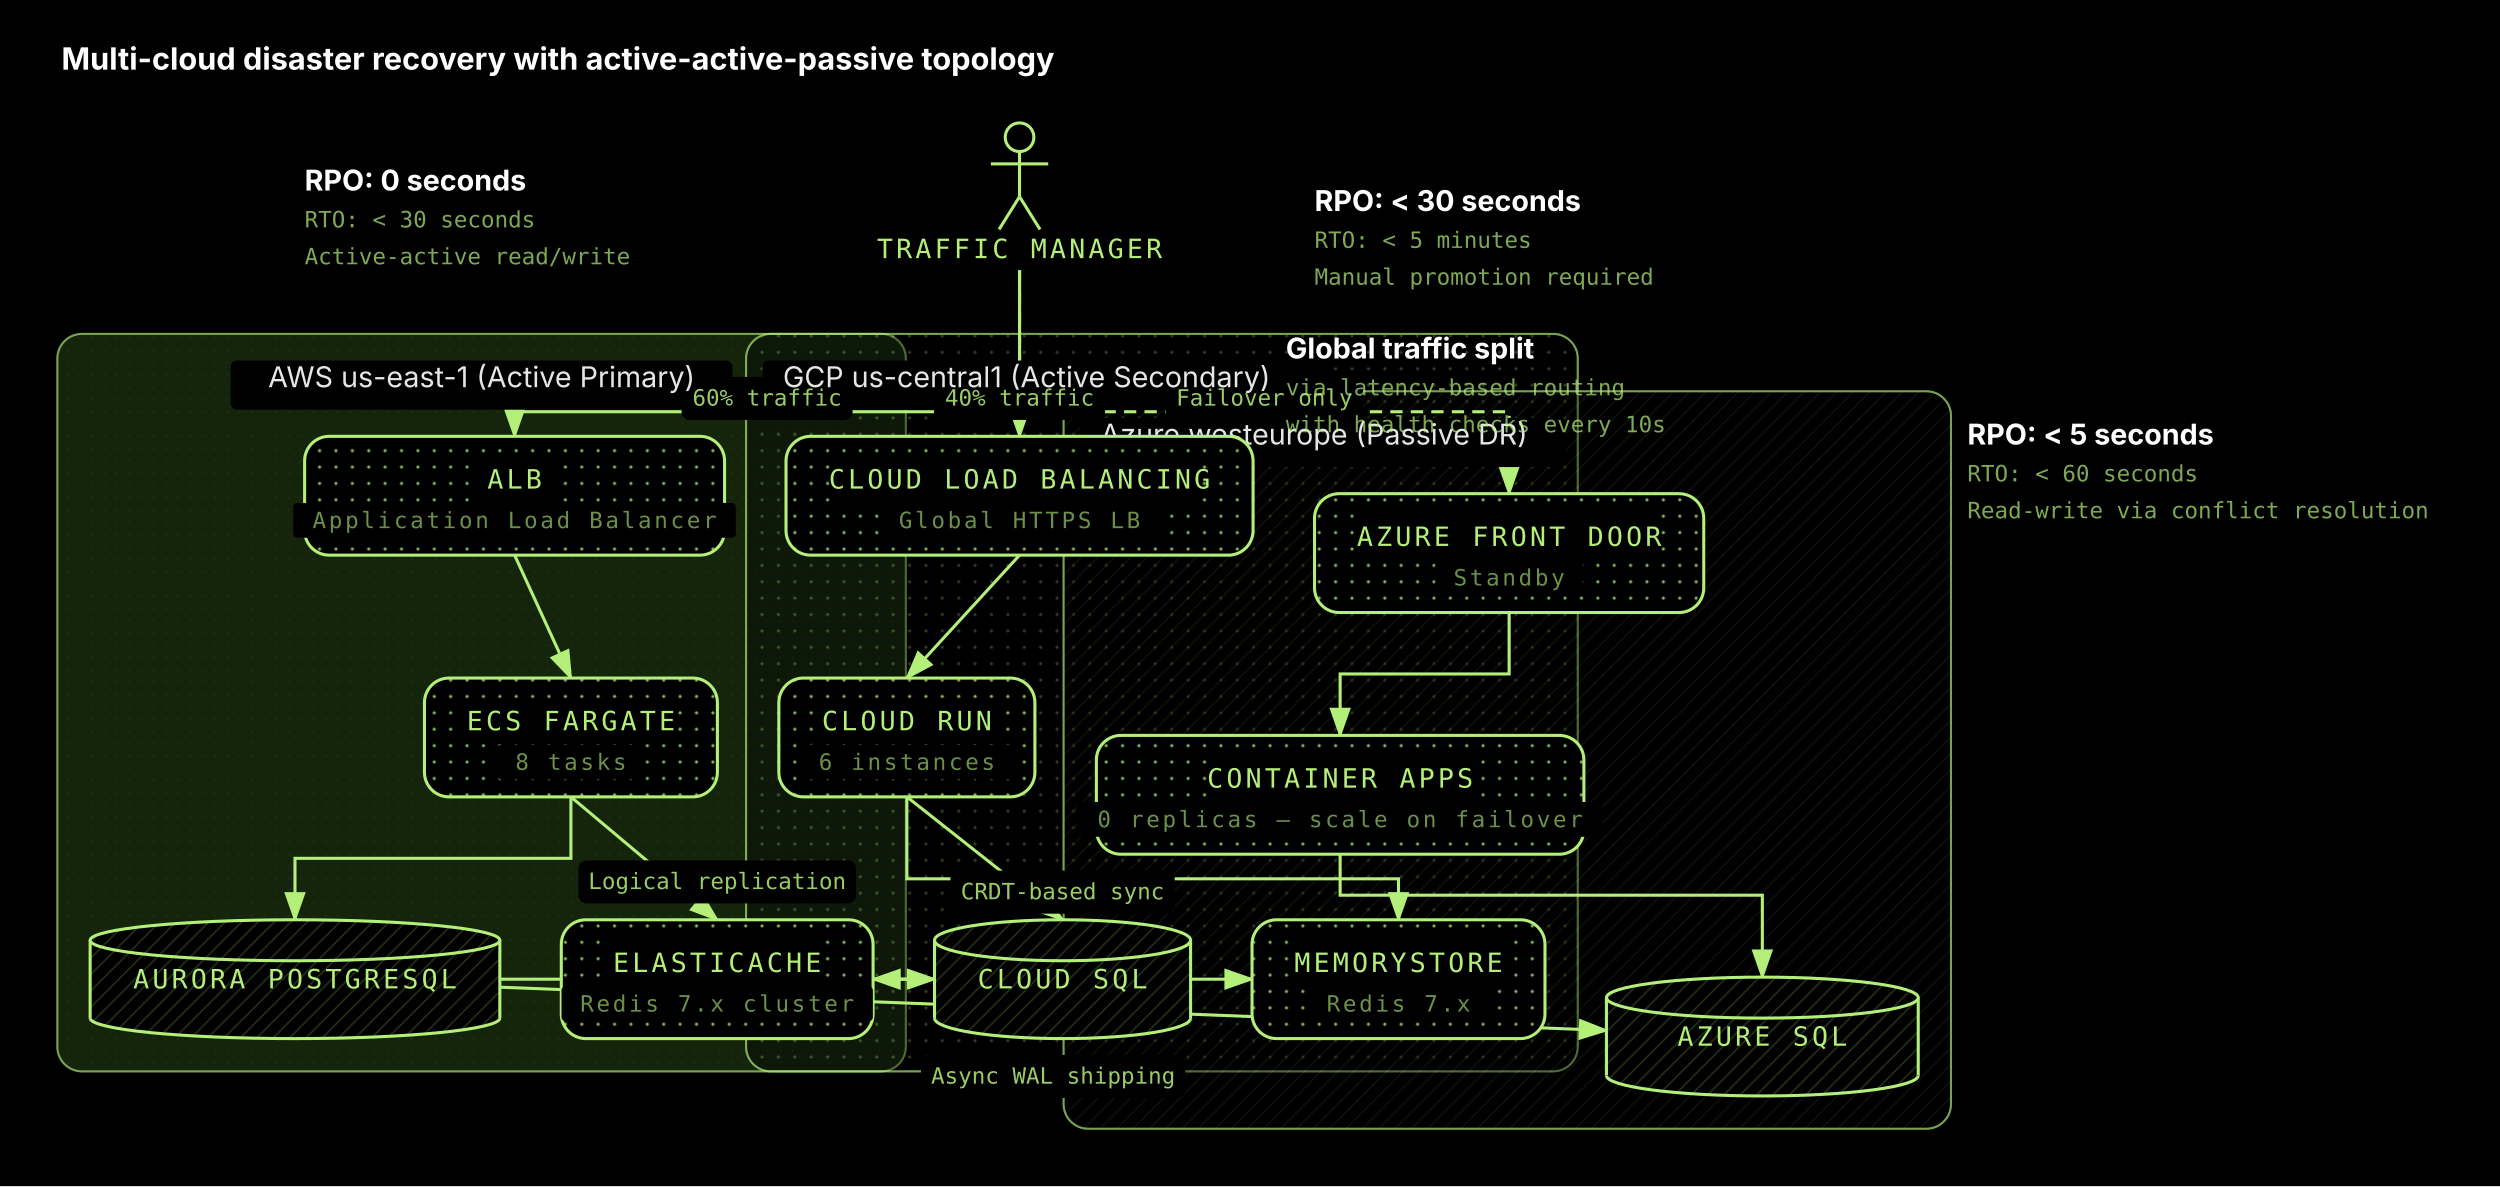
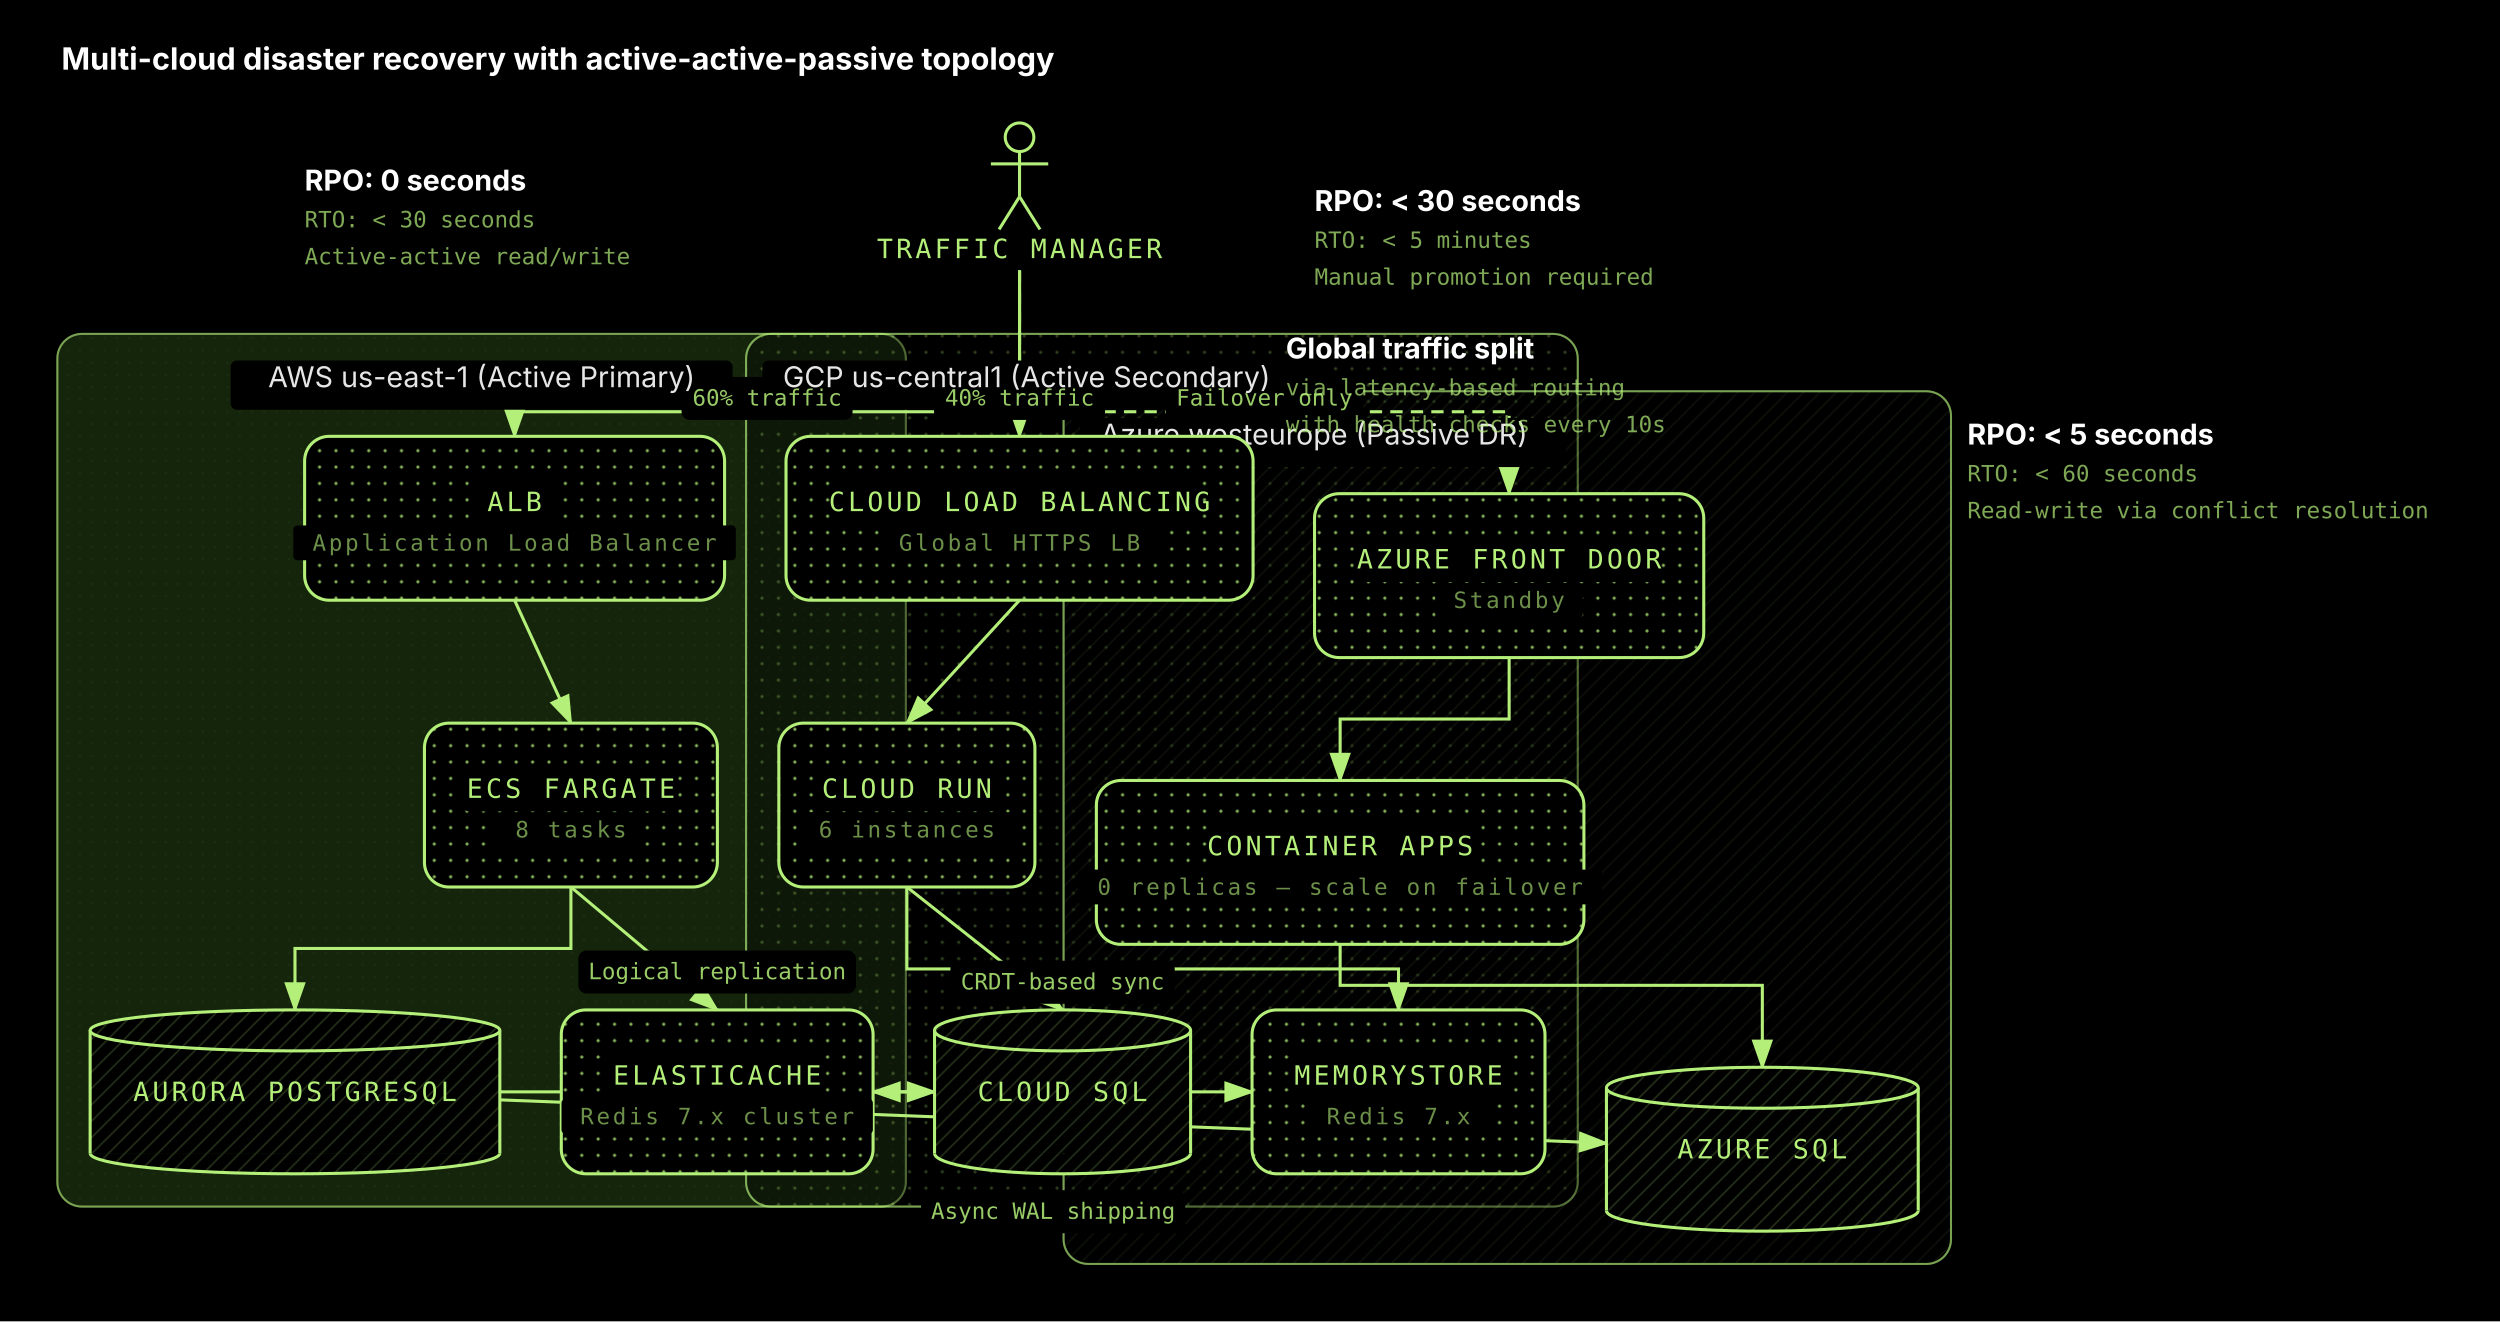
- <svg xmlns="http://www.w3.org/2000/svg" viewBox="0 0 1220.4 579" width="1220.4" height="579">
+ <svg xmlns="http://www.w3.org/2000/svg" viewBox="0 0 1220.4 645" width="1220.4" height="645">
  <defs>
    <pattern id="dotgrid" width="8" height="8" patternUnits="userSpaceOnUse">
      <rect width="8" height="8" fill="#000000" />
      <circle cx="4" cy="4" r="0.8" fill="#b4f079" opacity="0.7" />
    </pattern>
    <pattern id="crosshatch" width="8" height="8" patternUnits="userSpaceOnUse">
      <rect width="8" height="8" fill="#000000" />
      <path d="M0 8L8 0M-1 1L1 -1M7 9L9 7" stroke="#b4f079" stroke-width="0.8" opacity="0.2" />
    </pattern>
    <pattern id="hero" width="6" height="6" patternUnits="userSpaceOnUse">
      <rect width="6" height="6" fill="#3d6b23" />
      <circle cx="3" cy="3" r="0.6" fill="#5a9a35" opacity="0.5" />
    </pattern>
    <marker id="arrowhead" markerWidth="10" markerHeight="7" refX="9" refY="3.5" orient="auto" markerUnits="strokeWidth">
      <polygon points="0 0, 10 3.5, 0 7" fill="#b4f079" />
    </marker>
    <marker id="arrowhead-reverse" markerWidth="10" markerHeight="7" refX="1" refY="3.5" orient="auto" markerUnits="strokeWidth">
      <polygon points="10 0, 0 3.5, 10 7" fill="#b4f079" />
    </marker>
  </defs>
  <rect width="100%" height="100%" fill="#000000" />
  <g class="diagram">
    <text x="30" y="34" font-family="'Inter', 'Helvetica Neue', Arial, sans-serif" font-size="15" fill="#ffffff" font-weight="700">Multi-cloud disaster recovery with active-active-passive topology</text>
-     <rect x="28" y="163" width="414.2" height="360" rx="12" fill="url(#hero)" stroke="#b4f079" stroke-width="1" opacity="0.35" />
-     <rect x="28" y="163" width="414.2" height="360" rx="12" fill="none" stroke="#b4f079" stroke-width="1" opacity="0.5" />
-     <rect x="364.2" y="163" width="406" height="360" rx="12" fill="url(#dotgrid)" stroke="#b4f079" stroke-width="1" opacity="0.35" />
-     <rect x="364.2" y="163" width="406" height="360" rx="12" fill="none" stroke="#b4f079" stroke-width="1" opacity="0.5" />
-     <rect x="519.2" y="191" width="433.2" height="360" rx="12" fill="url(#crosshatch)" stroke="#b4f079" stroke-width="1" opacity="0.35" />
-     <rect x="519.2" y="191" width="433.2" height="360" rx="12" fill="none" stroke="#b4f079" stroke-width="1" opacity="0.5" />
+     <rect x="28" y="163" width="414.2" height="426" rx="12" fill="url(#hero)" stroke="#b4f079" stroke-width="1" opacity="0.35" />
+     <rect x="28" y="163" width="414.2" height="426" rx="12" fill="none" stroke="#b4f079" stroke-width="1" opacity="0.5" />
+     <rect x="364.2" y="163" width="406" height="426" rx="12" fill="url(#dotgrid)" stroke="#b4f079" stroke-width="1" opacity="0.35" />
+     <rect x="364.2" y="163" width="406" height="426" rx="12" fill="none" stroke="#b4f079" stroke-width="1" opacity="0.5" />
+     <rect x="519.2" y="191" width="433.2" height="426" rx="12" fill="url(#crosshatch)" stroke="#b4f079" stroke-width="1" opacity="0.35" />
+     <rect x="519.2" y="191" width="433.2" height="426" rx="12" fill="none" stroke="#b4f079" stroke-width="1" opacity="0.5" />
    <polyline points="497.7,132 497.7,201 251.2,201 251.2,213" fill="none" stroke="#b4f079" stroke-width="1.5" marker-end="url(#arrowhead)" />
    <line x1="497.7" y1="132" x2="497.7" y2="213" stroke="#b4f079" stroke-width="1.5" marker-end="url(#arrowhead)" />
    <polyline points="497.7,132 497.7,201 736.7,201 736.7,241" fill="none" stroke="#b4f079" stroke-width="1.5" stroke-dasharray="6 4" marker-end="url(#arrowhead)" />
-     <line x1="244" y1="478" x2="456.2" y2="478" stroke="#b4f079" stroke-width="1.5" marker-end="url(#arrowhead)" />
-     <line x1="244" y1="481.909" x2="784.2" y2="503.025" stroke="#b4f079" stroke-width="1.5" marker-end="url(#arrowhead)" />
-     <line x1="426.2" y1="478" x2="611.2" y2="478" stroke="#b4f079" stroke-width="1.5" marker-start="url(#arrowhead-reverse)" marker-end="url(#arrowhead)" />
-     <line x1="251.2" y1="271" x2="278.7" y2="331" stroke="#b4f079" stroke-width="1.5" marker-end="url(#arrowhead)" />
-     <polyline points="278.7,389 278.7,419 144,419 144,449" fill="none" stroke="#b4f079" stroke-width="1.5" marker-end="url(#arrowhead)" />
-     <line x1="278.7" y1="389" x2="350.1" y2="449" stroke="#b4f079" stroke-width="1.5" marker-end="url(#arrowhead)" />
-     <line x1="497.7" y1="271" x2="442.7" y2="331" stroke="#b4f079" stroke-width="1.5" marker-end="url(#arrowhead)" />
-     <line x1="442.7" y1="389" x2="518.7" y2="449" stroke="#b4f079" stroke-width="1.5" marker-end="url(#arrowhead)" />
-     <polyline points="442.7,389 442.7,429 682.7,429 682.7,449" fill="none" stroke="#b4f079" stroke-width="1.5" marker-end="url(#arrowhead)" />
-     <polyline points="736.7,299 736.7,329 654.2,329 654.2,359" fill="none" stroke="#b4f079" stroke-width="1.5" marker-end="url(#arrowhead)" />
-     <polyline points="654.2,417 654.2,437 860.3,437 860.3,477" fill="none" stroke="#b4f079" stroke-width="1.5" marker-end="url(#arrowhead)" />
+     <line x1="244" y1="533" x2="456.2" y2="533" stroke="#b4f079" stroke-width="1.5" marker-end="url(#arrowhead)" />
+     <line x1="244" y1="536.909" x2="784.2" y2="558.025" stroke="#b4f079" stroke-width="1.5" marker-end="url(#arrowhead)" />
+     <line x1="426.2" y1="533" x2="611.2" y2="533" stroke="#b4f079" stroke-width="1.5" marker-start="url(#arrowhead-reverse)" marker-end="url(#arrowhead)" />
+     <line x1="251.2" y1="293" x2="278.7" y2="353" stroke="#b4f079" stroke-width="1.5" marker-end="url(#arrowhead)" />
+     <polyline points="278.7,433 278.7,463 144,463 144,493" fill="none" stroke="#b4f079" stroke-width="1.5" marker-end="url(#arrowhead)" />
+     <line x1="278.7" y1="433" x2="350.1" y2="493" stroke="#b4f079" stroke-width="1.5" marker-end="url(#arrowhead)" />
+     <line x1="497.7" y1="293" x2="442.7" y2="353" stroke="#b4f079" stroke-width="1.5" marker-end="url(#arrowhead)" />
+     <line x1="442.7" y1="433" x2="518.7" y2="493" stroke="#b4f079" stroke-width="1.5" marker-end="url(#arrowhead)" />
+     <polyline points="442.7,433 442.7,473 682.7,473 682.7,493" fill="none" stroke="#b4f079" stroke-width="1.5" marker-end="url(#arrowhead)" />
+     <polyline points="736.7,321 736.7,351 654.2,351 654.2,381" fill="none" stroke="#b4f079" stroke-width="1.5" marker-end="url(#arrowhead)" />
+     <polyline points="654.2,461 654.2,481 860.3,481 860.3,521" fill="none" stroke="#b4f079" stroke-width="1.5" marker-end="url(#arrowhead)" />
    <rect x="332.7" y="184" width="83.5" height="21" rx="4" fill="#000000" />
    <rect x="455.95" y="184" width="83.5" height="21" rx="4" fill="#000000" />
    <rect x="568.95" y="184" width="96.5" height="21" rx="4" fill="#000000" />
-     <rect x="282.35" y="420" width="135.5" height="21" rx="4" fill="#000000" />
-     <rect x="449.6" y="515" width="129" height="21" rx="4" fill="#000000" />
-     <rect x="463.95" y="425" width="109.5" height="21" rx="4" fill="#000000" />
+     <rect x="282.35" y="464" width="135.5" height="21" rx="4" fill="#000000" />
+     <rect x="449.6" y="581" width="129" height="21" rx="4" fill="#000000" />
+     <rect x="463.95" y="469" width="109.5" height="21" rx="4" fill="#000000" />
    <rect x="112.6" y="176" width="245" height="24" fill="#000000" rx="3" />
    <text x="235.1" y="189" font-family="'Inter', 'Helvetica Neue', Arial, sans-serif" font-size="14" fill="#ffffff" opacity="0.9" text-anchor="middle">AWS us-east-1 (Active Primary)</text>
    <rect x="372.2" y="176" width="275" height="24" fill="#000000" rx="3" />
    <text x="382.2" y="189" font-family="'Inter', 'Helvetica Neue', Arial, sans-serif" font-size="14" fill="#ffffff" opacity="0.9" text-anchor="start">GCP us-central1 (Active Secondary)</text>
    <rect x="527.2" y="204" width="237.5" height="24" fill="#000000" rx="3" />
    <text x="537.2" y="217" font-family="'Inter', 'Helvetica Neue', Arial, sans-serif" font-size="14" fill="#ffffff" opacity="0.9" text-anchor="start">Azure westeurope (Passive DR)</text>
    <circle cx="497.7" cy="67" r="7" fill="none" stroke="#b4f079" stroke-width="1.5" />
    <line x1="497.7" y1="74" x2="497.7" y2="96" stroke="#b4f079" stroke-width="1.5" />
    <line x1="483.7" y1="80" x2="511.7" y2="80" stroke="#b4f079" stroke-width="1.5" />
    <line x1="497.7" y1="96" x2="487.7" y2="112" stroke="#b4f079" stroke-width="1.5" />
    <line x1="497.7" y1="96" x2="507.7" y2="112" stroke="#b4f079" stroke-width="1.5" />
    <text x="497.7" y="126" font-family="'JetBrains Mono', 'Fira Code', 'SF Mono', 'Cascadia Code', monospace" font-size="13" fill="#b4f079" text-anchor="middle" letter-spacing="0.12em">TRAFFIC MANAGER</text>
-     <rect x="148.7" y="213" width="205" height="58" rx="12" fill="url(#dotgrid)" stroke="#b4f079" stroke-width="1.5" />
-     <rect x="231.2" y="222.9" width="40" height="22.2" fill="#000000" rx="2" />
-     <text x="251.2" y="234" font-family="'JetBrains Mono', 'Fira Code', 'SF Mono', 'Cascadia Code', monospace" font-size="13" fill="#b4f079" text-anchor="middle" dominant-baseline="central" letter-spacing="0.12em">ALB</text>
-     <rect x="143.2" y="245.5" width="216" height="17" fill="#000000" rx="2" />
-     <text x="251.2" y="254" font-family="'JetBrains Mono', 'Fira Code', 'SF Mono', 'Cascadia Code', monospace" font-size="11" fill="#b4f079" opacity="0.6" text-anchor="middle" dominant-baseline="central" letter-spacing="0.12em">Application Load Balancer</text>
-     <rect x="207.2" y="331" width="143" height="58" rx="12" fill="url(#dotgrid)" stroke="#b4f079" stroke-width="1.5" />
-     <rect x="226.7" y="340.9" width="104" height="22.2" fill="#000000" rx="2" />
-     <text x="278.7" y="352" font-family="'JetBrains Mono', 'Fira Code', 'SF Mono', 'Cascadia Code', monospace" font-size="13" fill="#b4f079" text-anchor="middle" dominant-baseline="central" letter-spacing="0.12em">ECS FARGATE</text>
-     <rect x="242.7" y="363.5" width="72" height="17" fill="#000000" rx="2" />
-     <text x="278.7" y="372" font-family="'JetBrains Mono', 'Fira Code', 'SF Mono', 'Cascadia Code', monospace" font-size="11" fill="#b4f079" opacity="0.6" text-anchor="middle" dominant-baseline="central" letter-spacing="0.12em">8 tasks</text>
-     <rect x="44" y="459" width="200" height="38" fill="url(#crosshatch)" stroke="none" />
-     <line x1="44" y1="459" x2="44" y2="497" stroke="#b4f079" stroke-width="1.5" />
-     <line x1="244" y1="459" x2="244" y2="497" stroke="#b4f079" stroke-width="1.5" />
-     <ellipse cx="144" cy="459" rx="100" ry="10" fill="url(#crosshatch)" stroke="#b4f079" stroke-width="1.5" />
-     <path d="M44,497 A100,10 0 0,0 244,497" fill="url(#crosshatch)" stroke="#b4f079" stroke-width="1.5" />
-     <text x="144" y="478" font-family="'JetBrains Mono', 'Fira Code', 'SF Mono', 'Cascadia Code', monospace" font-size="13" fill="#b4f079" text-anchor="middle" dominant-baseline="central" letter-spacing="0.12em">AURORA POSTGRESQL</text>
-     <rect x="274" y="449" width="152.2" height="58" rx="12" fill="url(#dotgrid)" stroke="#b4f079" stroke-width="1.5" />
-     <rect x="298.1" y="458.9" width="104" height="22.2" fill="#000000" rx="2" />
-     <text x="350.1" y="470" font-family="'JetBrains Mono', 'Fira Code', 'SF Mono', 'Cascadia Code', monospace" font-size="13" fill="#b4f079" text-anchor="middle" dominant-baseline="central" letter-spacing="0.12em">ELASTICACHE</text>
-     <rect x="274.1" y="481.5" width="152" height="17" fill="#000000" rx="2" />
-     <text x="350.1" y="490" font-family="'JetBrains Mono', 'Fira Code', 'SF Mono', 'Cascadia Code', monospace" font-size="11" fill="#b4f079" opacity="0.6" text-anchor="middle" dominant-baseline="central" letter-spacing="0.12em">Redis 7.x cluster</text>
-     <rect x="383.7" y="213" width="228" height="58" rx="12" fill="url(#dotgrid)" stroke="#b4f079" stroke-width="1.5" />
-     <rect x="409.7" y="222.9" width="176" height="22.2" fill="#000000" rx="2" />
-     <text x="497.7" y="234" font-family="'JetBrains Mono', 'Fira Code', 'SF Mono', 'Cascadia Code', monospace" font-size="13" fill="#b4f079" text-anchor="middle" dominant-baseline="central" letter-spacing="0.12em">CLOUD LOAD BALANCING</text>
-     <rect x="429.7" y="245.5" width="136" height="17" fill="#000000" rx="2" />
-     <text x="497.7" y="254" font-family="'JetBrains Mono', 'Fira Code', 'SF Mono', 'Cascadia Code', monospace" font-size="11" fill="#b4f079" opacity="0.6" text-anchor="middle" dominant-baseline="central" letter-spacing="0.12em">Global HTTPS LB</text>
-     <rect x="380.2" y="331" width="125" height="58" rx="12" fill="url(#dotgrid)" stroke="#b4f079" stroke-width="1.5" />
-     <rect x="398.7" y="340.9" width="88" height="22.2" fill="#000000" rx="2" />
-     <text x="442.7" y="352" font-family="'JetBrains Mono', 'Fira Code', 'SF Mono', 'Cascadia Code', monospace" font-size="13" fill="#b4f079" text-anchor="middle" dominant-baseline="central" letter-spacing="0.12em">CLOUD RUN</text>
-     <rect x="390.7" y="363.5" width="104" height="17" fill="#000000" rx="2" />
-     <text x="442.7" y="372" font-family="'JetBrains Mono', 'Fira Code', 'SF Mono', 'Cascadia Code', monospace" font-size="11" fill="#b4f079" opacity="0.6" text-anchor="middle" dominant-baseline="central" letter-spacing="0.12em">6 instances</text>
-     <rect x="456.2" y="459" width="125" height="38" fill="url(#crosshatch)" stroke="none" />
-     <line x1="456.2" y1="459" x2="456.2" y2="497" stroke="#b4f079" stroke-width="1.5" />
-     <line x1="581.2" y1="459" x2="581.2" y2="497" stroke="#b4f079" stroke-width="1.5" />
-     <ellipse cx="518.7" cy="459" rx="62.5" ry="10" fill="url(#crosshatch)" stroke="#b4f079" stroke-width="1.5" />
-     <path d="M456.2,497 A62.5,10 0 0,0 581.2,497" fill="url(#crosshatch)" stroke="#b4f079" stroke-width="1.5" />
-     <text x="518.7" y="478" font-family="'JetBrains Mono', 'Fira Code', 'SF Mono', 'Cascadia Code', monospace" font-size="13" fill="#b4f079" text-anchor="middle" dominant-baseline="central" letter-spacing="0.12em">CLOUD SQL</text>
-     <rect x="611.2" y="449" width="143" height="58" rx="12" fill="url(#dotgrid)" stroke="#b4f079" stroke-width="1.5" />
-     <rect x="630.7" y="458.9" width="104" height="22.2" fill="#000000" rx="2" />
-     <text x="682.7" y="470" font-family="'JetBrains Mono', 'Fira Code', 'SF Mono', 'Cascadia Code', monospace" font-size="13" fill="#b4f079" text-anchor="middle" dominant-baseline="central" letter-spacing="0.12em">MEMORYSTORE</text>
-     <rect x="638.7" y="481.5" width="88" height="17" fill="#000000" rx="2" />
-     <text x="682.7" y="490" font-family="'JetBrains Mono', 'Fira Code', 'SF Mono', 'Cascadia Code', monospace" font-size="11" fill="#b4f079" opacity="0.6" text-anchor="middle" dominant-baseline="central" letter-spacing="0.12em">Redis 7.x</text>
-     <rect x="641.7" y="241" width="190" height="58" rx="12" fill="url(#dotgrid)" stroke="#b4f079" stroke-width="1.5" />
-     <rect x="664.7" y="250.9" width="144" height="22.2" fill="#000000" rx="2" />
-     <text x="736.7" y="262" font-family="'JetBrains Mono', 'Fira Code', 'SF Mono', 'Cascadia Code', monospace" font-size="13" fill="#b4f079" text-anchor="middle" dominant-baseline="central" letter-spacing="0.12em">AZURE FRONT DOOR</text>
-     <rect x="700.7" y="273.5" width="72" height="17" fill="#000000" rx="2" />
-     <text x="736.7" y="282" font-family="'JetBrains Mono', 'Fira Code', 'SF Mono', 'Cascadia Code', monospace" font-size="11" fill="#b4f079" opacity="0.6" text-anchor="middle" dominant-baseline="central" letter-spacing="0.12em">Standby</text>
-     <rect x="535.2" y="359" width="238" height="58" rx="12" fill="url(#dotgrid)" stroke="#b4f079" stroke-width="1.5" />
-     <rect x="590.2" y="368.9" width="128" height="22.2" fill="#000000" rx="2" />
-     <text x="654.2" y="380" font-family="'JetBrains Mono', 'Fira Code', 'SF Mono', 'Cascadia Code', monospace" font-size="13" fill="#b4f079" text-anchor="middle" dominant-baseline="central" letter-spacing="0.12em">CONTAINER APPS</text>
-     <rect x="526.2" y="391.5" width="256" height="17" fill="#000000" rx="2" />
-     <text x="654.2" y="400" font-family="'JetBrains Mono', 'Fira Code', 'SF Mono', 'Cascadia Code', monospace" font-size="11" fill="#b4f079" opacity="0.6" text-anchor="middle" dominant-baseline="central" letter-spacing="0.12em">0 replicas — scale on failover</text>
-     <rect x="784.2" y="487" width="152.2" height="38" fill="url(#crosshatch)" stroke="none" />
-     <line x1="784.2" y1="487" x2="784.2" y2="525" stroke="#b4f079" stroke-width="1.5" />
-     <line x1="936.4" y1="487" x2="936.4" y2="525" stroke="#b4f079" stroke-width="1.5" />
-     <ellipse cx="860.3" cy="487" rx="76.1" ry="10" fill="url(#crosshatch)" stroke="#b4f079" stroke-width="1.5" />
-     <path d="M784.2,525 A76.1,10 0 0,0 936.4,525" fill="url(#crosshatch)" stroke="#b4f079" stroke-width="1.5" />
-     <text x="860.3" y="506" font-family="'JetBrains Mono', 'Fira Code', 'SF Mono', 'Cascadia Code', monospace" font-size="13" fill="#b4f079" text-anchor="middle" dominant-baseline="central" letter-spacing="0.12em">AZURE SQL</text>
+     <rect x="148.7" y="213" width="205" height="80" rx="12" fill="url(#dotgrid)" stroke="#b4f079" stroke-width="1.5" />
+     <rect x="231.2" y="233.9" width="40" height="22.2" fill="#000000" rx="2" />
+     <text x="251.2" y="245" font-family="'JetBrains Mono', 'Fira Code', 'SF Mono', 'Cascadia Code', monospace" font-size="13" fill="#b4f079" text-anchor="middle" dominant-baseline="central" letter-spacing="0.12em">ALB</text>
+     <rect x="143.2" y="256.5" width="216" height="17" fill="#000000" rx="2" />
+     <text x="251.2" y="265" font-family="'JetBrains Mono', 'Fira Code', 'SF Mono', 'Cascadia Code', monospace" font-size="11" fill="#b4f079" opacity="0.6" text-anchor="middle" dominant-baseline="central" letter-spacing="0.12em">Application Load Balancer</text>
+     <rect x="207.2" y="353" width="143" height="80" rx="12" fill="url(#dotgrid)" stroke="#b4f079" stroke-width="1.5" />
+     <rect x="226.7" y="373.9" width="104" height="22.2" fill="#000000" rx="2" />
+     <text x="278.7" y="385" font-family="'JetBrains Mono', 'Fira Code', 'SF Mono', 'Cascadia Code', monospace" font-size="13" fill="#b4f079" text-anchor="middle" dominant-baseline="central" letter-spacing="0.12em">ECS FARGATE</text>
+     <rect x="242.7" y="396.5" width="72" height="17" fill="#000000" rx="2" />
+     <text x="278.7" y="405" font-family="'JetBrains Mono', 'Fira Code', 'SF Mono', 'Cascadia Code', monospace" font-size="11" fill="#b4f079" opacity="0.6" text-anchor="middle" dominant-baseline="central" letter-spacing="0.12em">8 tasks</text>
+     <rect x="44" y="503" width="200" height="60" fill="url(#crosshatch)" stroke="none" />
+     <line x1="44" y1="503" x2="44" y2="563" stroke="#b4f079" stroke-width="1.5" />
+     <line x1="244" y1="503" x2="244" y2="563" stroke="#b4f079" stroke-width="1.5" />
+     <ellipse cx="144" cy="503" rx="100" ry="10" fill="url(#crosshatch)" stroke="#b4f079" stroke-width="1.5" />
+     <path d="M44,563 A100,10 0 0,0 244,563" fill="url(#crosshatch)" stroke="#b4f079" stroke-width="1.5" />
+     <text x="144" y="533" font-family="'JetBrains Mono', 'Fira Code', 'SF Mono', 'Cascadia Code', monospace" font-size="13" fill="#b4f079" text-anchor="middle" dominant-baseline="central" letter-spacing="0.12em">AURORA POSTGRESQL</text>
+     <rect x="274" y="493" width="152.2" height="80" rx="12" fill="url(#dotgrid)" stroke="#b4f079" stroke-width="1.5" />
+     <rect x="298.1" y="513.9" width="104" height="22.2" fill="#000000" rx="2" />
+     <text x="350.1" y="525" font-family="'JetBrains Mono', 'Fira Code', 'SF Mono', 'Cascadia Code', monospace" font-size="13" fill="#b4f079" text-anchor="middle" dominant-baseline="central" letter-spacing="0.12em">ELASTICACHE</text>
+     <rect x="274.1" y="536.5" width="152" height="17" fill="#000000" rx="2" />
+     <text x="350.1" y="545" font-family="'JetBrains Mono', 'Fira Code', 'SF Mono', 'Cascadia Code', monospace" font-size="11" fill="#b4f079" opacity="0.6" text-anchor="middle" dominant-baseline="central" letter-spacing="0.12em">Redis 7.x cluster</text>
+     <rect x="383.7" y="213" width="228" height="80" rx="12" fill="url(#dotgrid)" stroke="#b4f079" stroke-width="1.5" />
+     <rect x="409.7" y="233.9" width="176" height="22.2" fill="#000000" rx="2" />
+     <text x="497.7" y="245" font-family="'JetBrains Mono', 'Fira Code', 'SF Mono', 'Cascadia Code', monospace" font-size="13" fill="#b4f079" text-anchor="middle" dominant-baseline="central" letter-spacing="0.12em">CLOUD LOAD BALANCING</text>
+     <rect x="429.7" y="256.5" width="136" height="17" fill="#000000" rx="2" />
+     <text x="497.7" y="265" font-family="'JetBrains Mono', 'Fira Code', 'SF Mono', 'Cascadia Code', monospace" font-size="11" fill="#b4f079" opacity="0.6" text-anchor="middle" dominant-baseline="central" letter-spacing="0.12em">Global HTTPS LB</text>
+     <rect x="380.2" y="353" width="125" height="80" rx="12" fill="url(#dotgrid)" stroke="#b4f079" stroke-width="1.5" />
+     <rect x="398.7" y="373.9" width="88" height="22.2" fill="#000000" rx="2" />
+     <text x="442.7" y="385" font-family="'JetBrains Mono', 'Fira Code', 'SF Mono', 'Cascadia Code', monospace" font-size="13" fill="#b4f079" text-anchor="middle" dominant-baseline="central" letter-spacing="0.12em">CLOUD RUN</text>
+     <rect x="390.7" y="396.5" width="104" height="17" fill="#000000" rx="2" />
+     <text x="442.7" y="405" font-family="'JetBrains Mono', 'Fira Code', 'SF Mono', 'Cascadia Code', monospace" font-size="11" fill="#b4f079" opacity="0.6" text-anchor="middle" dominant-baseline="central" letter-spacing="0.12em">6 instances</text>
+     <rect x="456.2" y="503" width="125" height="60" fill="url(#crosshatch)" stroke="none" />
+     <line x1="456.2" y1="503" x2="456.2" y2="563" stroke="#b4f079" stroke-width="1.5" />
+     <line x1="581.2" y1="503" x2="581.2" y2="563" stroke="#b4f079" stroke-width="1.5" />
+     <ellipse cx="518.7" cy="503" rx="62.5" ry="10" fill="url(#crosshatch)" stroke="#b4f079" stroke-width="1.5" />
+     <path d="M456.2,563 A62.5,10 0 0,0 581.2,563" fill="url(#crosshatch)" stroke="#b4f079" stroke-width="1.5" />
+     <text x="518.7" y="533" font-family="'JetBrains Mono', 'Fira Code', 'SF Mono', 'Cascadia Code', monospace" font-size="13" fill="#b4f079" text-anchor="middle" dominant-baseline="central" letter-spacing="0.12em">CLOUD SQL</text>
+     <rect x="611.2" y="493" width="143" height="80" rx="12" fill="url(#dotgrid)" stroke="#b4f079" stroke-width="1.5" />
+     <rect x="630.7" y="513.9" width="104" height="22.2" fill="#000000" rx="2" />
+     <text x="682.7" y="525" font-family="'JetBrains Mono', 'Fira Code', 'SF Mono', 'Cascadia Code', monospace" font-size="13" fill="#b4f079" text-anchor="middle" dominant-baseline="central" letter-spacing="0.12em">MEMORYSTORE</text>
+     <rect x="638.7" y="536.5" width="88" height="17" fill="#000000" rx="2" />
+     <text x="682.7" y="545" font-family="'JetBrains Mono', 'Fira Code', 'SF Mono', 'Cascadia Code', monospace" font-size="11" fill="#b4f079" opacity="0.6" text-anchor="middle" dominant-baseline="central" letter-spacing="0.12em">Redis 7.x</text>
+     <rect x="641.7" y="241" width="190" height="80" rx="12" fill="url(#dotgrid)" stroke="#b4f079" stroke-width="1.5" />
+     <rect x="664.7" y="261.9" width="144" height="22.2" fill="#000000" rx="2" />
+     <text x="736.7" y="273" font-family="'JetBrains Mono', 'Fira Code', 'SF Mono', 'Cascadia Code', monospace" font-size="13" fill="#b4f079" text-anchor="middle" dominant-baseline="central" letter-spacing="0.12em">AZURE FRONT DOOR</text>
+     <rect x="700.7" y="284.5" width="72" height="17" fill="#000000" rx="2" />
+     <text x="736.7" y="293" font-family="'JetBrains Mono', 'Fira Code', 'SF Mono', 'Cascadia Code', monospace" font-size="11" fill="#b4f079" opacity="0.6" text-anchor="middle" dominant-baseline="central" letter-spacing="0.12em">Standby</text>
+     <rect x="535.2" y="381" width="238" height="80" rx="12" fill="url(#dotgrid)" stroke="#b4f079" stroke-width="1.5" />
+     <rect x="590.2" y="401.9" width="128" height="22.2" fill="#000000" rx="2" />
+     <text x="654.2" y="413" font-family="'JetBrains Mono', 'Fira Code', 'SF Mono', 'Cascadia Code', monospace" font-size="13" fill="#b4f079" text-anchor="middle" dominant-baseline="central" letter-spacing="0.12em">CONTAINER APPS</text>
+     <rect x="526.2" y="424.5" width="256" height="17" fill="#000000" rx="2" />
+     <text x="654.2" y="433" font-family="'JetBrains Mono', 'Fira Code', 'SF Mono', 'Cascadia Code', monospace" font-size="11" fill="#b4f079" opacity="0.6" text-anchor="middle" dominant-baseline="central" letter-spacing="0.12em">0 replicas — scale on failover</text>
+     <rect x="784.2" y="531" width="152.2" height="60" fill="url(#crosshatch)" stroke="none" />
+     <line x1="784.2" y1="531" x2="784.2" y2="591" stroke="#b4f079" stroke-width="1.5" />
+     <line x1="936.4" y1="531" x2="936.4" y2="591" stroke="#b4f079" stroke-width="1.5" />
+     <ellipse cx="860.3" cy="531" rx="76.1" ry="10" fill="url(#crosshatch)" stroke="#b4f079" stroke-width="1.5" />
+     <path d="M784.2,591 A76.1,10 0 0,0 936.4,591" fill="url(#crosshatch)" stroke="#b4f079" stroke-width="1.5" />
+     <text x="860.3" y="561" font-family="'JetBrains Mono', 'Fira Code', 'SF Mono', 'Cascadia Code', monospace" font-size="13" fill="#b4f079" text-anchor="middle" dominant-baseline="central" letter-spacing="0.12em">AZURE SQL</text>
    <text x="374.45" y="198" font-family="'JetBrains Mono', 'Fira Code', 'SF Mono', 'Cascadia Code', monospace" font-size="11" fill="#b4f079" opacity="0.85" text-anchor="middle">60% traffic</text>
    <text x="497.7" y="198" font-family="'JetBrains Mono', 'Fira Code', 'SF Mono', 'Cascadia Code', monospace" font-size="11" fill="#b4f079" opacity="0.85" text-anchor="middle">40% traffic</text>
    <text x="617.2" y="198" font-family="'JetBrains Mono', 'Fira Code', 'SF Mono', 'Cascadia Code', monospace" font-size="11" fill="#b4f079" opacity="0.85" text-anchor="middle">Failover only</text>
-     <text x="350.1" y="434" font-family="'JetBrains Mono', 'Fira Code', 'SF Mono', 'Cascadia Code', monospace" font-size="11" fill="#b4f079" opacity="0.85" text-anchor="middle">Logical replication</text>
-     <text x="514.1" y="529" font-family="'JetBrains Mono', 'Fira Code', 'SF Mono', 'Cascadia Code', monospace" font-size="11" fill="#b4f079" opacity="0.85" text-anchor="middle">Async WAL shipping</text>
-     <text x="518.7" y="439" font-family="'JetBrains Mono', 'Fira Code', 'SF Mono', 'Cascadia Code', monospace" font-size="11" fill="#b4f079" opacity="0.85" text-anchor="middle">CRDT-based sync</text>
+     <text x="350.1" y="478" font-family="'JetBrains Mono', 'Fira Code', 'SF Mono', 'Cascadia Code', monospace" font-size="11" fill="#b4f079" opacity="0.85" text-anchor="middle">Logical replication</text>
+     <text x="514.1" y="595" font-family="'JetBrains Mono', 'Fira Code', 'SF Mono', 'Cascadia Code', monospace" font-size="11" fill="#b4f079" opacity="0.85" text-anchor="middle">Async WAL shipping</text>
+     <text x="518.7" y="483" font-family="'JetBrains Mono', 'Fira Code', 'SF Mono', 'Cascadia Code', monospace" font-size="11" fill="#b4f079" opacity="0.85" text-anchor="middle">CRDT-based sync</text>
    <text x="148.7" y="93" font-family="'Inter', 'Helvetica Neue', Arial, sans-serif" font-size="14" fill="#ffffff" font-weight="700">RPO: 0 seconds</text>
    <text x="148.7" y="111" font-family="'JetBrains Mono', 'Fira Code', 'SF Mono', 'Cascadia Code', monospace" font-size="11" fill="#b4f079" opacity="0.7">RTO: &lt; 30 seconds</text>
    <text x="148.7" y="129" font-family="'JetBrains Mono', 'Fira Code', 'SF Mono', 'Cascadia Code', monospace" font-size="11" fill="#b4f079" opacity="0.7">Active-active read/write</text>
    <text x="960.4" y="217" font-family="'Inter', 'Helvetica Neue', Arial, sans-serif" font-size="14" fill="#ffffff" font-weight="700">RPO: &lt; 5 seconds</text>
    <text x="960.4" y="235" font-family="'JetBrains Mono', 'Fira Code', 'SF Mono', 'Cascadia Code', monospace" font-size="11" fill="#b4f079" opacity="0.7">RTO: &lt; 60 seconds</text>
    <text x="960.4" y="253" font-family="'JetBrains Mono', 'Fira Code', 'SF Mono', 'Cascadia Code', monospace" font-size="11" fill="#b4f079" opacity="0.7">Read-write via conflict resolution</text>
    <text x="641.7" y="103" font-family="'Inter', 'Helvetica Neue', Arial, sans-serif" font-size="14" fill="#ffffff" font-weight="700">RPO: &lt; 30 seconds</text>
    <text x="641.7" y="121" font-family="'JetBrains Mono', 'Fira Code', 'SF Mono', 'Cascadia Code', monospace" font-size="11" fill="#b4f079" opacity="0.7">RTO: &lt; 5 minutes</text>
    <text x="641.7" y="139" font-family="'JetBrains Mono', 'Fira Code', 'SF Mono', 'Cascadia Code', monospace" font-size="11" fill="#b4f079" opacity="0.7">Manual promotion required</text>
    <text x="627.7" y="175" font-family="'Inter', 'Helvetica Neue', Arial, sans-serif" font-size="14" fill="#ffffff" font-weight="700">Global traffic split</text>
    <text x="627.7" y="193" font-family="'JetBrains Mono', 'Fira Code', 'SF Mono', 'Cascadia Code', monospace" font-size="11" fill="#b4f079" opacity="0.7">via latency-based routing</text>
    <text x="627.7" y="211" font-family="'JetBrains Mono', 'Fira Code', 'SF Mono', 'Cascadia Code', monospace" font-size="11" fill="#b4f079" opacity="0.7">with health checks every 10s</text>
  </g>
</svg>
